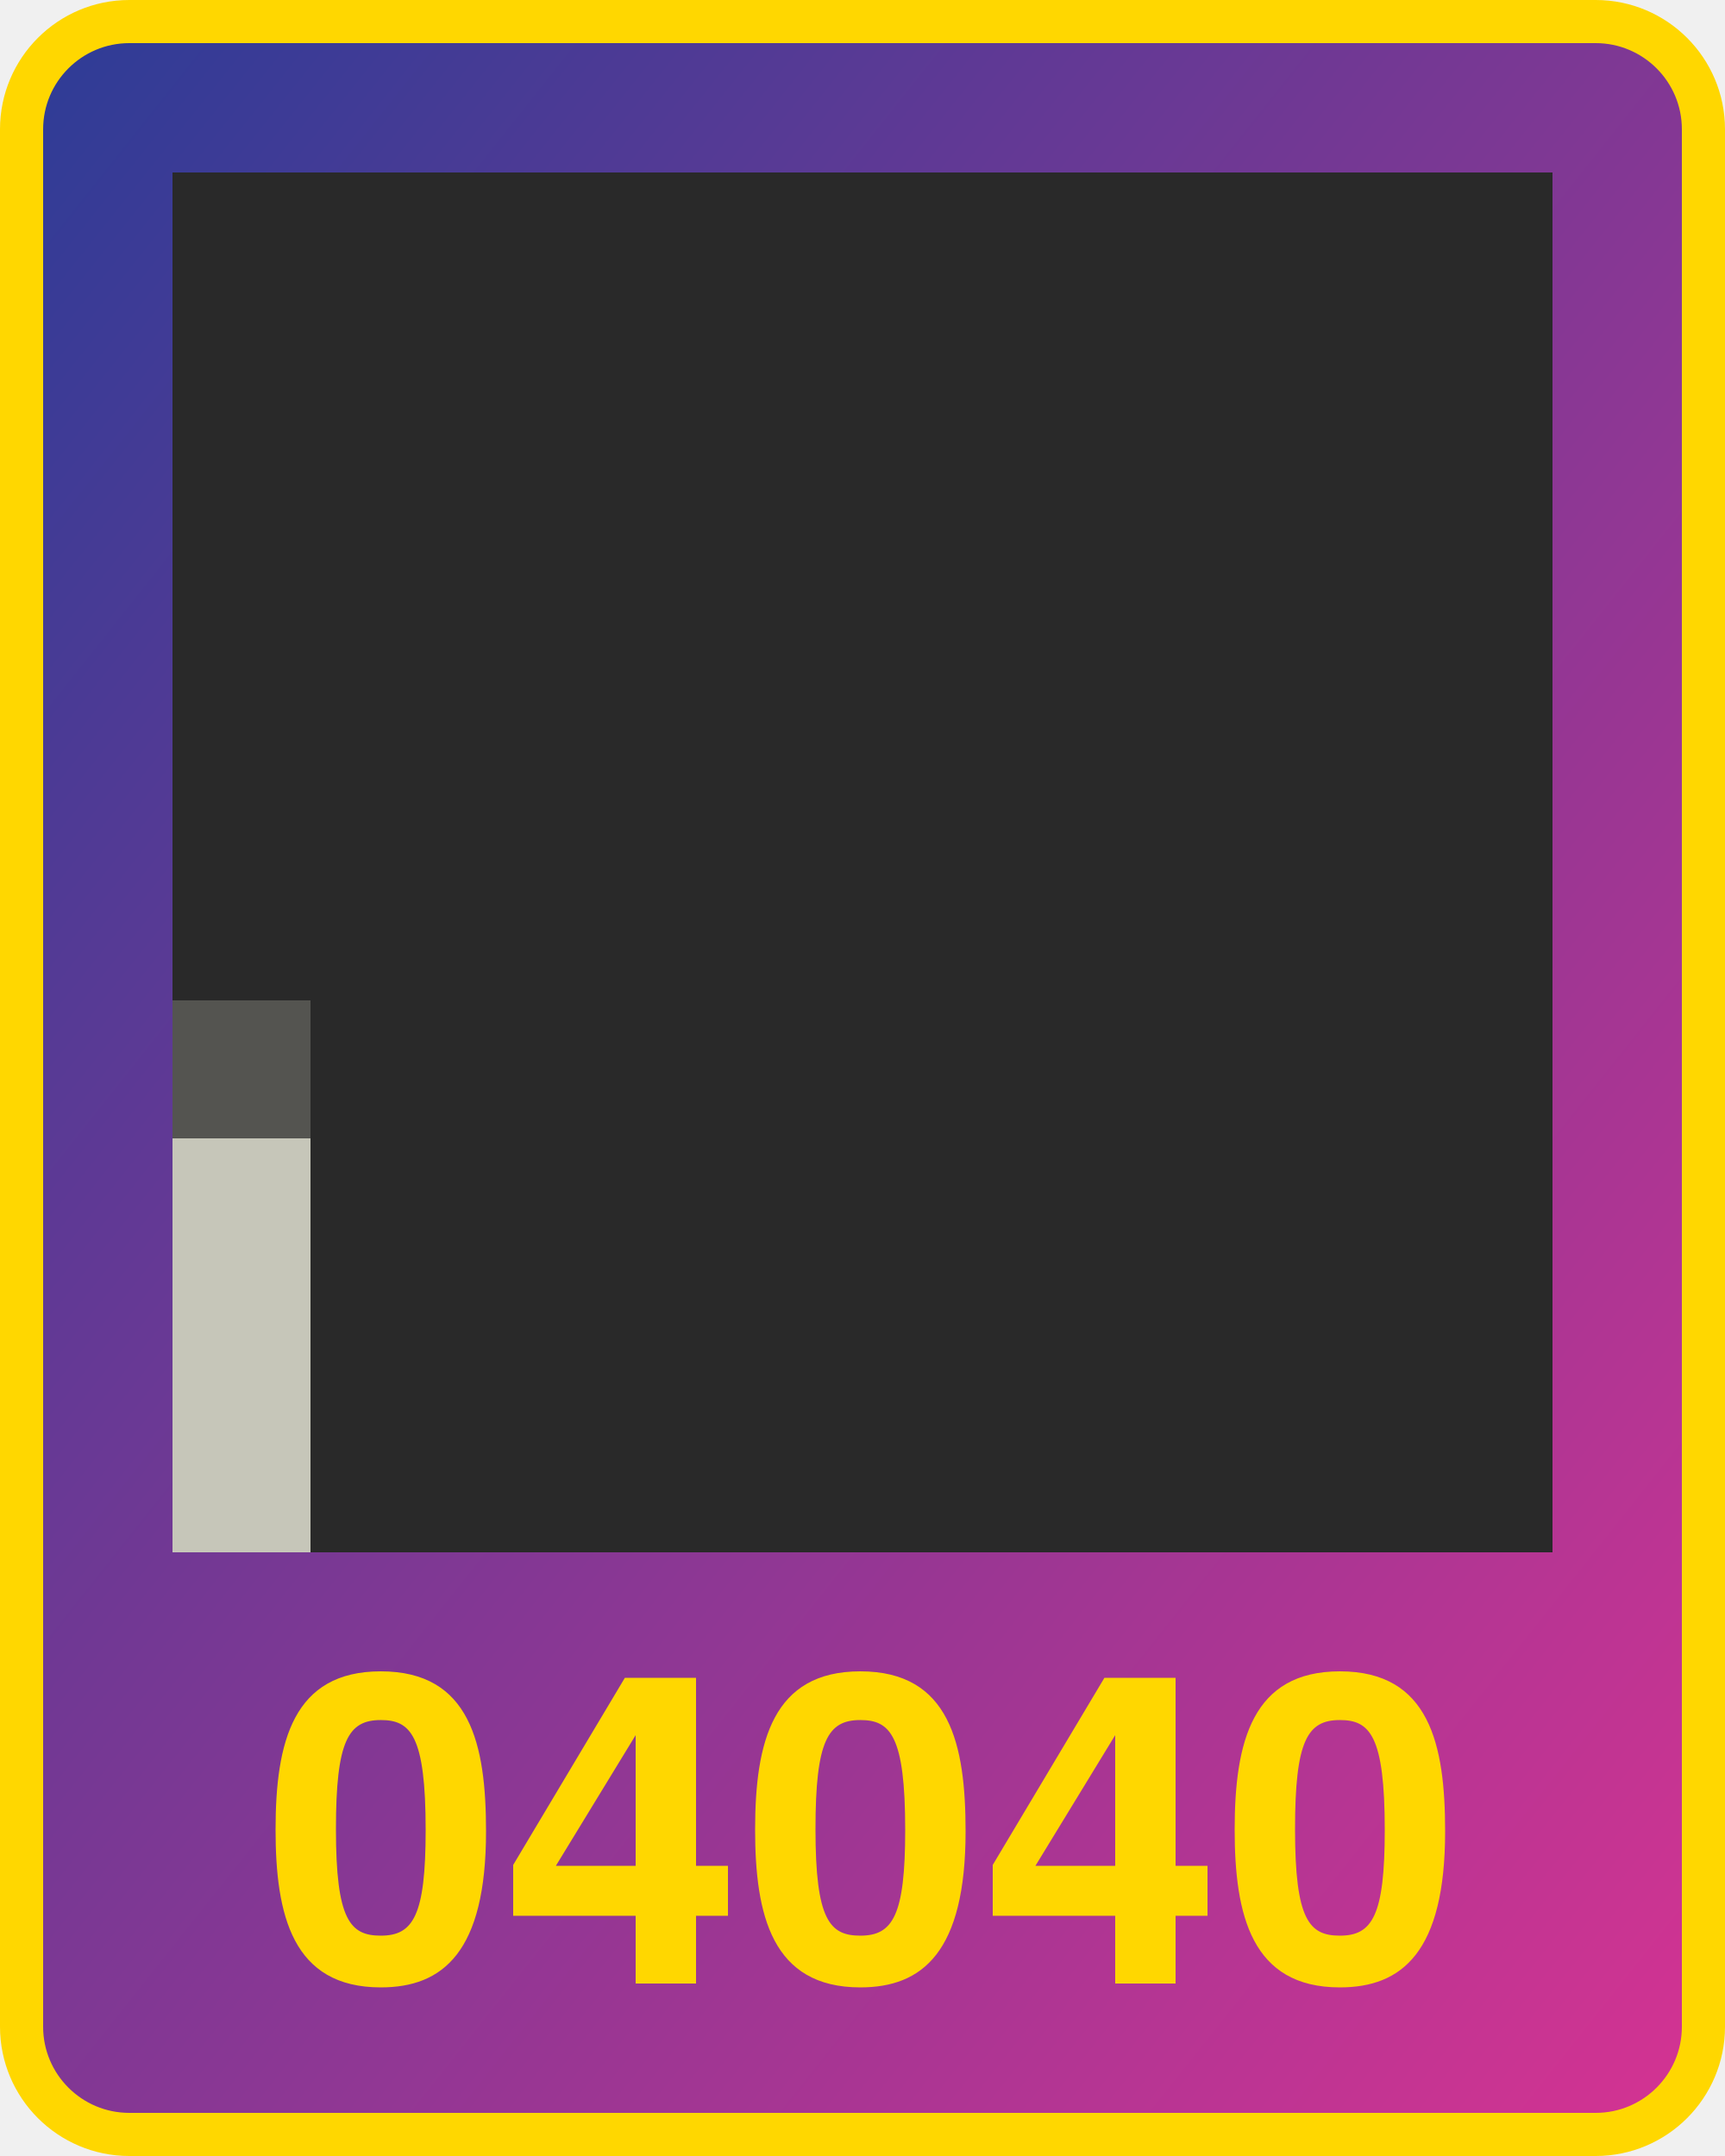
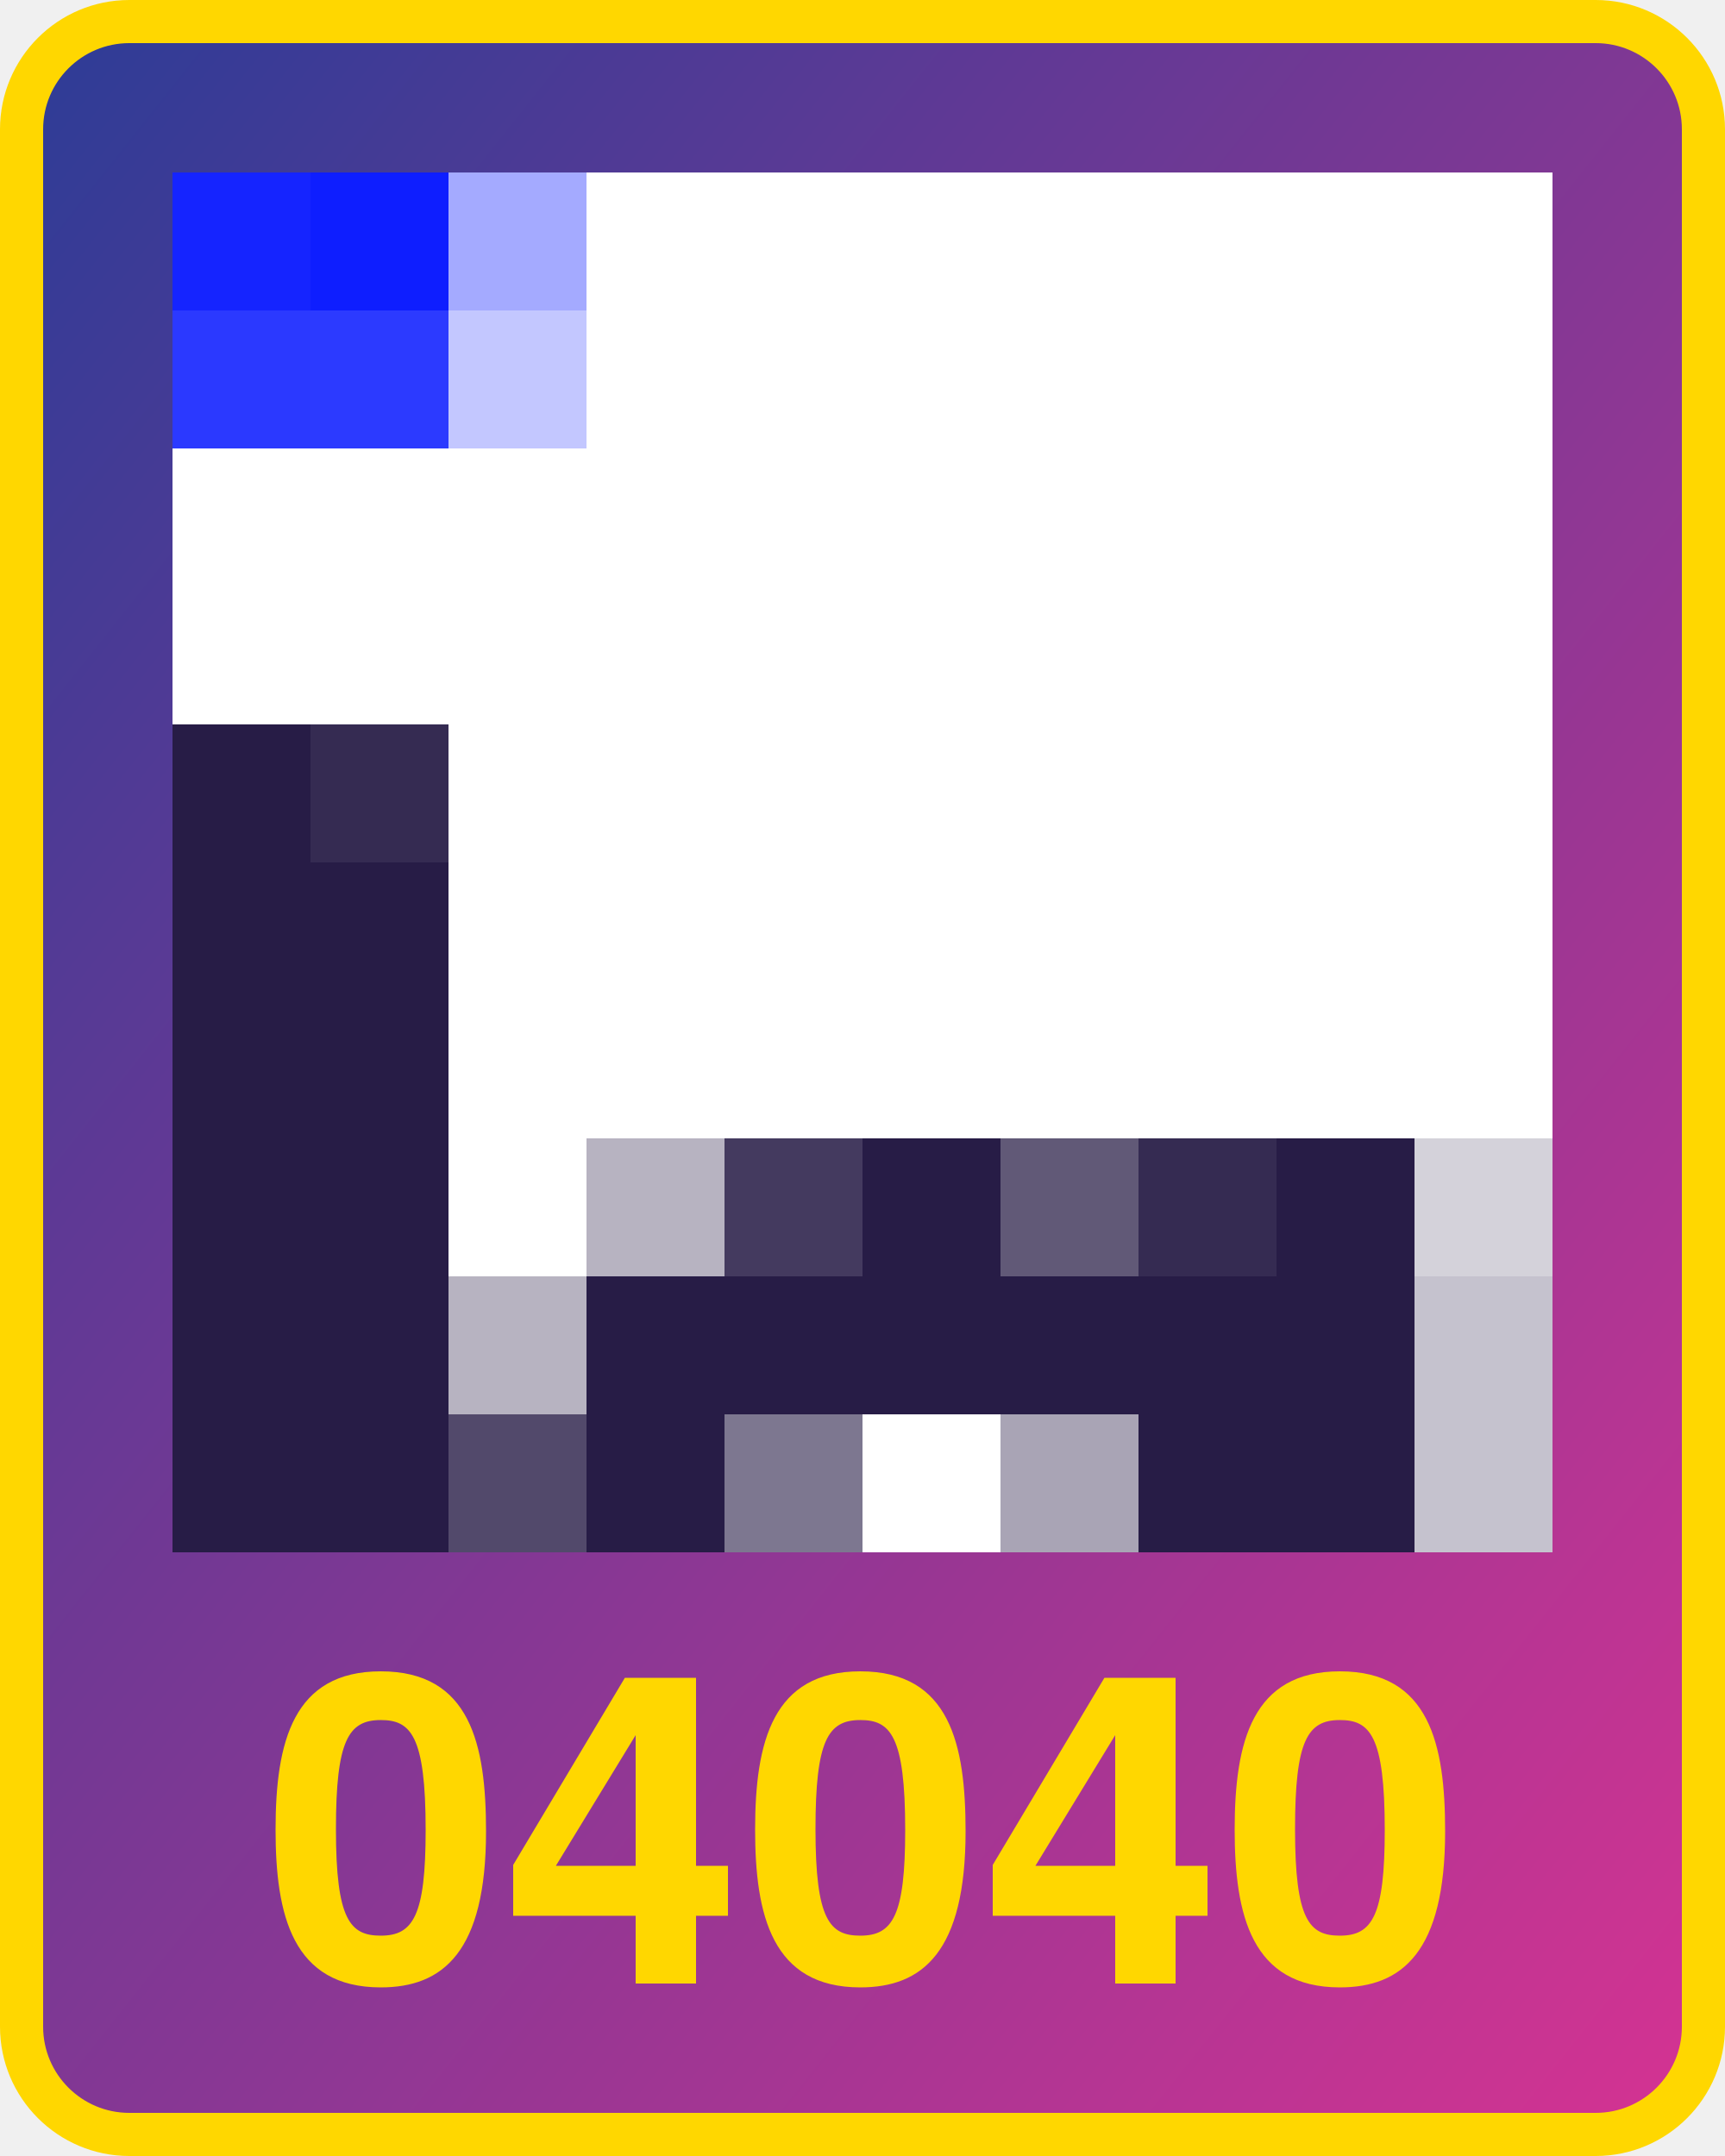
<svg xmlns="http://www.w3.org/2000/svg" width="800" height="1000">
  <defs>
    <linearGradient id="g" x1="0" x2="1" y1="0" y2="1">
      <stop offset="0%" stop-color="#2d3c96" />
      <stop offset="100%" stop-color="#d53392" />
    </linearGradient>
  </defs>
  <rect x="10" y="10" width="780" height="980" fill="url(#g)" rx="50" ry="50" stroke="gold" stroke-width="20" />
  <text x="400" y="920" width="780" text-anchor="middle" style="font:bold 200px 'Helvetica Neue';fill:gold">04040</text>
  <g transform="translate(80 80) scale(64)">
-     <rect x="0" y="0" width="1" height="1" fill="#292929" />
-     <rect x="0" y="1" width="1" height="1" fill="#292929" />
-     <rect x="0" y="2" width="1" height="1" fill="#292929" />
-     <rect x="0" y="3" width="1" height="1" fill="#292929" />
-     <rect x="0" y="4" width="1" height="1" fill="#292929" />
-     <rect x="0" y="5" width="1" height="1" fill="#292929" />
-     <rect x="0" y="6" width="1" height="1" fill="#545450" />
-     <rect x="0" y="7" width="1" height="1" fill="#c6c6b9" />
-     <rect x="0" y="8" width="1" height="1" fill="#c6c6b9" />
-     <rect x="0" y="9" width="1" height="1" fill="#c6c6b9" />
-     <rect x="1" y="0" width="1" height="1" fill="#292929" />
-     <rect x="1" y="1" width="1" height="1" fill="#292929" />
-     <rect x="1" y="2" width="1" height="1" fill="#292929" />
-     <rect x="1" y="3" width="1" height="1" fill="#292929" />
-     <rect x="1" y="4" width="1" height="1" fill="#292929" />
-     <rect x="1" y="5" width="1" height="1" fill="#292929" />
-     <rect x="1" y="6" width="1" height="1" fill="#292929" />
-     <rect x="1" y="7" width="1" height="1" fill="#292929" />
-     <rect x="1" y="8" width="1" height="1" fill="#292929" />
-     <rect x="1" y="9" width="1" height="1" fill="#292929" />
-     <rect x="2" y="0" width="1" height="1" fill="#292929" />
-     <rect x="2" y="1" width="1" height="1" fill="#292929" />
-     <rect x="2" y="2" width="1" height="1" fill="#292929" />
-     <rect x="2" y="3" width="1" height="1" fill="#292929" />
-     <rect x="2" y="4" width="1" height="1" fill="#292929" />
-     <rect x="2" y="5" width="1" height="1" fill="#292929" />
-     <rect x="2" y="6" width="1" height="1" fill="#292929" />
-     <rect x="2" y="7" width="1" height="1" fill="#292929" />
-     <rect x="2" y="8" width="1" height="1" fill="#292929" />
-     <rect x="2" y="9" width="1" height="1" fill="#292929" />
-     <rect x="3" y="0" width="1" height="1" fill="#292929" />
-     <rect x="3" y="1" width="1" height="1" fill="#292929" />
-     <rect x="3" y="2" width="1" height="1" fill="#292929" />
-     <rect x="3" y="3" width="1" height="1" fill="#292929" />
-     <rect x="3" y="4" width="1" height="1" fill="#292929" />
-     <rect x="3" y="5" width="1" height="1" fill="#292929" />
-     <rect x="3" y="6" width="1" height="1" fill="#292929" />
-     <rect x="3" y="7" width="1" height="1" fill="#292929" />
-     <rect x="3" y="8" width="1" height="1" fill="#292929" />
-     <rect x="3" y="9" width="1" height="1" fill="#292929" />
-     <rect x="4" y="0" width="1" height="1" fill="#292929" />
-     <rect x="4" y="1" width="1" height="1" fill="#292929" />
-     <rect x="4" y="2" width="1" height="1" fill="#292929" />
-     <rect x="4" y="3" width="1" height="1" fill="#292929" />
-     <rect x="4" y="4" width="1" height="1" fill="#292929" />
-     <rect x="4" y="5" width="1" height="1" fill="#292929" />
-     <rect x="4" y="6" width="1" height="1" fill="#292929" />
-     <rect x="4" y="7" width="1" height="1" fill="#292929" />
-     <rect x="4" y="8" width="1" height="1" fill="#292929" />
-     <rect x="4" y="9" width="1" height="1" fill="#292929" />
-     <rect x="5" y="0" width="1" height="1" fill="#292929" />
-     <rect x="5" y="1" width="1" height="1" fill="#292929" />
-     <rect x="5" y="2" width="1" height="1" fill="#292929" />
-     <rect x="5" y="3" width="1" height="1" fill="#292929" />
-     <rect x="5" y="4" width="1" height="1" fill="#292929" />
-     <rect x="5" y="5" width="1" height="1" fill="#292929" />
-     <rect x="5" y="6" width="1" height="1" fill="#292929" />
-     <rect x="5" y="7" width="1" height="1" fill="#292929" />
-     <rect x="5" y="8" width="1" height="1" fill="#292929" />
-     <rect x="5" y="9" width="1" height="1" fill="#292929" />
-     <rect x="6" y="0" width="1" height="1" fill="#292929" />
-     <rect x="6" y="1" width="1" height="1" fill="#292929" />
-     <rect x="6" y="2" width="1" height="1" fill="#292929" />
-     <rect x="6" y="3" width="1" height="1" fill="#292929" />
-     <rect x="6" y="4" width="1" height="1" fill="#292929" />
-     <rect x="6" y="5" width="1" height="1" fill="#292929" />
-     <rect x="6" y="6" width="1" height="1" fill="#292929" />
-     <rect x="6" y="7" width="1" height="1" fill="#292929" />
-     <rect x="6" y="8" width="1" height="1" fill="#292929" />
-     <rect x="6" y="9" width="1" height="1" fill="#292929" />
-     <rect x="7" y="0" width="1" height="1" fill="#292929" />
-     <rect x="7" y="1" width="1" height="1" fill="#292929" />
-     <rect x="7" y="2" width="1" height="1" fill="#292929" />
-     <rect x="7" y="3" width="1" height="1" fill="#292929" />
-     <rect x="7" y="4" width="1" height="1" fill="#292929" />
-     <rect x="7" y="5" width="1" height="1" fill="#292929" />
-     <rect x="7" y="6" width="1" height="1" fill="#292929" />
-     <rect x="7" y="7" width="1" height="1" fill="#292929" />
-     <rect x="7" y="8" width="1" height="1" fill="#292929" />
-     <rect x="7" y="9" width="1" height="1" fill="#292929" />
-     <rect x="8" y="0" width="1" height="1" fill="#292929" />
-     <rect x="8" y="1" width="1" height="1" fill="#292929" />
-     <rect x="8" y="2" width="1" height="1" fill="#292929" />
-     <rect x="8" y="3" width="1" height="1" fill="#292929" />
-     <rect x="8" y="4" width="1" height="1" fill="#292929" />
-     <rect x="8" y="5" width="1" height="1" fill="#292929" />
-     <rect x="8" y="6" width="1" height="1" fill="#292929" />
-     <rect x="8" y="7" width="1" height="1" fill="#292929" />
-     <rect x="8" y="8" width="1" height="1" fill="#292929" />
-     <rect x="8" y="9" width="1" height="1" fill="#292929" />
-     <rect x="9" y="0" width="1" height="1" fill="#292929" />
-     <rect x="9" y="1" width="1" height="1" fill="#292929" />
-     <rect x="9" y="2" width="1" height="1" fill="#292929" />
-     <rect x="9" y="3" width="1" height="1" fill="#292929" />
-     <rect x="9" y="4" width="1" height="1" fill="#292929" />
-     <rect x="9" y="5" width="1" height="1" fill="#292929" />
-     <rect x="9" y="6" width="1" height="1" fill="#292929" />
-     <rect x="9" y="7" width="1" height="1" fill="#292929" />
-     <rect x="9" y="8" width="1" height="1" fill="#292929" />
-     <rect x="9" y="9" width="1" height="1" fill="#292929" />
+     <rect x="0" y="0" width="1" height="1" fill="#1524ff" />
+     <rect x="0" y="1" width="1" height="1" fill="#2b39ff" />
+     <rect x="0" y="2" width="1" height="1" fill="#ffffff" />
+     <rect x="0" y="3" width="1" height="1" fill="#ffffff" />
+     <rect x="0" y="4" width="1" height="1" fill="#271c46" />
+     <rect x="0" y="5" width="1" height="1" fill="#271c46" />
+     <rect x="0" y="6" width="1" height="1" fill="#271c46" />
+     <rect x="0" y="7" width="1" height="1" fill="#271c46" />
+     <rect x="0" y="8" width="1" height="1" fill="#271c46" />
+     <rect x="0" y="9" width="1" height="1" fill="#271c46" />
+     <rect x="1" y="0" width="1" height="1" fill="#0e1eff" />
+     <rect x="1" y="1" width="1" height="1" fill="#2c3aff" />
+     <rect x="1" y="2" width="1" height="1" fill="#ffffff" />
+     <rect x="1" y="3" width="1" height="1" fill="#ffffff" />
+     <rect x="1" y="4" width="1" height="1" fill="#352b52" />
+     <rect x="1" y="5" width="1" height="1" fill="#271c46" />
+     <rect x="1" y="6" width="1" height="1" fill="#271c46" />
+     <rect x="1" y="7" width="1" height="1" fill="#271c46" />
+     <rect x="1" y="8" width="1" height="1" fill="#271c46" />
+     <rect x="1" y="9" width="1" height="1" fill="#271c46" />
+     <rect x="2" y="0" width="1" height="1" fill="#a4aaff" />
+     <rect x="2" y="1" width="1" height="1" fill="#c3c7ff" />
+     <rect x="2" y="2" width="1" height="1" fill="#ffffff" />
+     <rect x="2" y="3" width="1" height="1" fill="#ffffff" />
+     <rect x="2" y="4" width="1" height="1" fill="#ffffff" />
+     <rect x="2" y="5" width="1" height="1" fill="#ffffff" />
+     <rect x="2" y="6" width="1" height="1" fill="#ffffff" />
+     <rect x="2" y="7" width="1" height="1" fill="#ffffff" />
+     <rect x="2" y="8" width="1" height="1" fill="#b7b3c1" />
+     <rect x="2" y="9" width="1" height="1" fill="#52496b" />
+     <rect x="3" y="0" width="1" height="1" fill="#ffffff" />
+     <rect x="3" y="1" width="1" height="1" fill="#ffffff" />
+     <rect x="3" y="2" width="1" height="1" fill="#ffffff" />
+     <rect x="3" y="3" width="1" height="1" fill="#ffffff" />
+     <rect x="3" y="4" width="1" height="1" fill="#ffffff" />
+     <rect x="3" y="5" width="1" height="1" fill="#ffffff" />
+     <rect x="3" y="6" width="1" height="1" fill="#ffffff" />
+     <rect x="3" y="7" width="1" height="1" fill="#b7b3c1" />
+     <rect x="3" y="8" width="1" height="1" fill="#271c46" />
+     <rect x="3" y="9" width="1" height="1" fill="#271c46" />
+     <rect x="4" y="0" width="1" height="1" fill="#ffffff" />
+     <rect x="4" y="1" width="1" height="1" fill="#ffffff" />
+     <rect x="4" y="2" width="1" height="1" fill="#ffffff" />
+     <rect x="4" y="3" width="1" height="1" fill="#ffffff" />
+     <rect x="4" y="4" width="1" height="1" fill="#ffffff" />
+     <rect x="4" y="5" width="1" height="1" fill="#ffffff" />
+     <rect x="4" y="6" width="1" height="1" fill="#ffffff" />
+     <rect x="4" y="7" width="1" height="1" fill="#443a5f" />
+     <rect x="4" y="8" width="1" height="1" fill="#271c46" />
+     <rect x="4" y="9" width="1" height="1" fill="#7d7790" />
+     <rect x="5" y="0" width="1" height="1" fill="#ffffff" />
+     <rect x="5" y="1" width="1" height="1" fill="#ffffff" />
+     <rect x="5" y="2" width="1" height="1" fill="#ffffff" />
+     <rect x="5" y="3" width="1" height="1" fill="#ffffff" />
+     <rect x="5" y="4" width="1" height="1" fill="#ffffff" />
+     <rect x="5" y="5" width="1" height="1" fill="#ffffff" />
+     <rect x="5" y="6" width="1" height="1" fill="#ffffff" />
+     <rect x="5" y="7" width="1" height="1" fill="#271c46" />
+     <rect x="5" y="8" width="1" height="1" fill="#271c46" />
+     <rect x="5" y="9" width="1" height="1" fill="#ffffff" />
+     <rect x="6" y="0" width="1" height="1" fill="#ffffff" />
+     <rect x="6" y="1" width="1" height="1" fill="#ffffff" />
+     <rect x="6" y="2" width="1" height="1" fill="#ffffff" />
+     <rect x="6" y="3" width="1" height="1" fill="#ffffff" />
+     <rect x="6" y="4" width="1" height="1" fill="#ffffff" />
+     <rect x="6" y="5" width="1" height="1" fill="#ffffff" />
+     <rect x="6" y="6" width="1" height="1" fill="#ffffff" />
+     <rect x="6" y="7" width="1" height="1" fill="#615977" />
+     <rect x="6" y="8" width="1" height="1" fill="#271c46" />
+     <rect x="6" y="9" width="1" height="1" fill="#a9a4b5" />
+     <rect x="7" y="0" width="1" height="1" fill="#ffffff" />
+     <rect x="7" y="1" width="1" height="1" fill="#ffffff" />
+     <rect x="7" y="2" width="1" height="1" fill="#ffffff" />
+     <rect x="7" y="3" width="1" height="1" fill="#ffffff" />
+     <rect x="7" y="4" width="1" height="1" fill="#ffffff" />
+     <rect x="7" y="5" width="1" height="1" fill="#ffffff" />
+     <rect x="7" y="6" width="1" height="1" fill="#ffffff" />
+     <rect x="7" y="7" width="1" height="1" fill="#352b52" />
+     <rect x="7" y="8" width="1" height="1" fill="#271c46" />
+     <rect x="7" y="9" width="1" height="1" fill="#271c46" />
+     <rect x="8" y="0" width="1" height="1" fill="#ffffff" />
+     <rect x="8" y="1" width="1" height="1" fill="#ffffff" />
+     <rect x="8" y="2" width="1" height="1" fill="#ffffff" />
+     <rect x="8" y="3" width="1" height="1" fill="#ffffff" />
+     <rect x="8" y="4" width="1" height="1" fill="#ffffff" />
+     <rect x="8" y="5" width="1" height="1" fill="#ffffff" />
+     <rect x="8" y="6" width="1" height="1" fill="#ffffff" />
+     <rect x="8" y="7" width="1" height="1" fill="#271c46" />
+     <rect x="8" y="8" width="1" height="1" fill="#271c46" />
+     <rect x="8" y="9" width="1" height="1" fill="#271c46" />
+     <rect x="9" y="0" width="1" height="1" fill="#ffffff" />
+     <rect x="9" y="1" width="1" height="1" fill="#ffffff" />
+     <rect x="9" y="2" width="1" height="1" fill="#ffffff" />
+     <rect x="9" y="3" width="1" height="1" fill="#ffffff" />
+     <rect x="9" y="4" width="1" height="1" fill="#ffffff" />
+     <rect x="9" y="5" width="1" height="1" fill="#ffffff" />
+     <rect x="9" y="6" width="1" height="1" fill="#ffffff" />
+     <rect x="9" y="7" width="1" height="1" fill="#d4d2da" />
+     <rect x="9" y="8" width="1" height="1" fill="#c5c2ce" />
+     <rect x="9" y="9" width="1" height="1" fill="#c5c2ce" />
  </g>
</svg>
